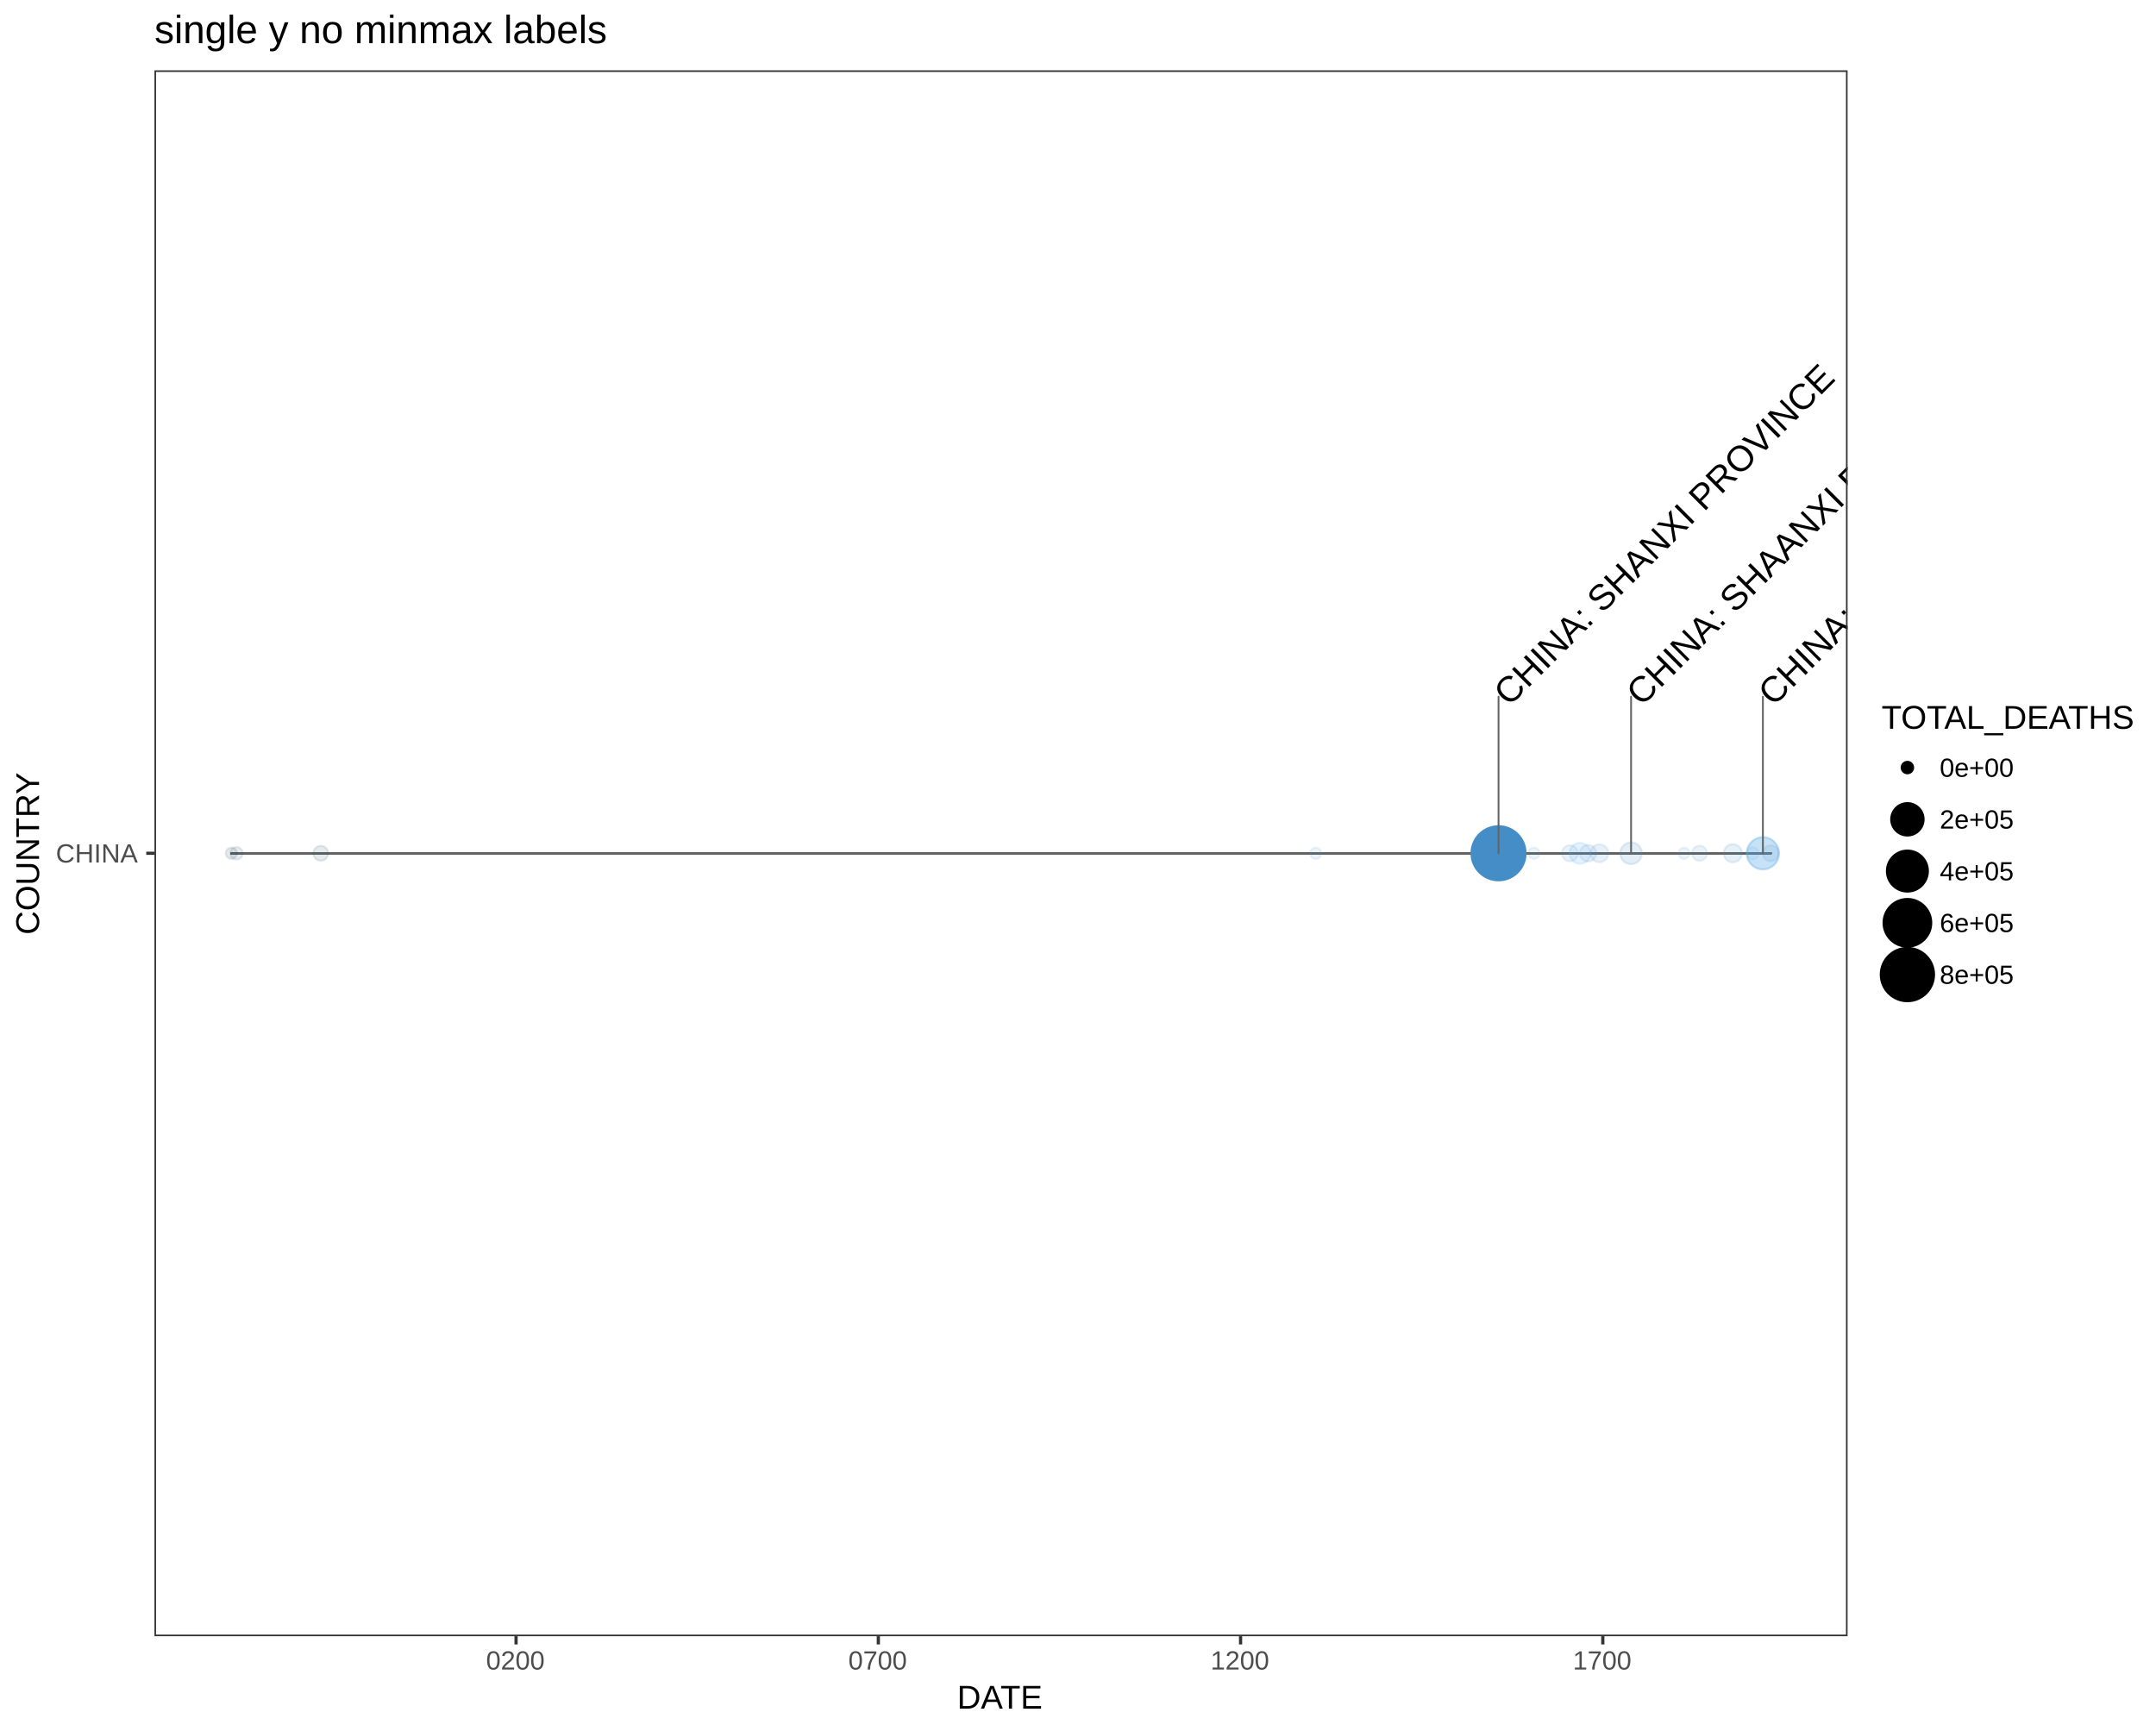
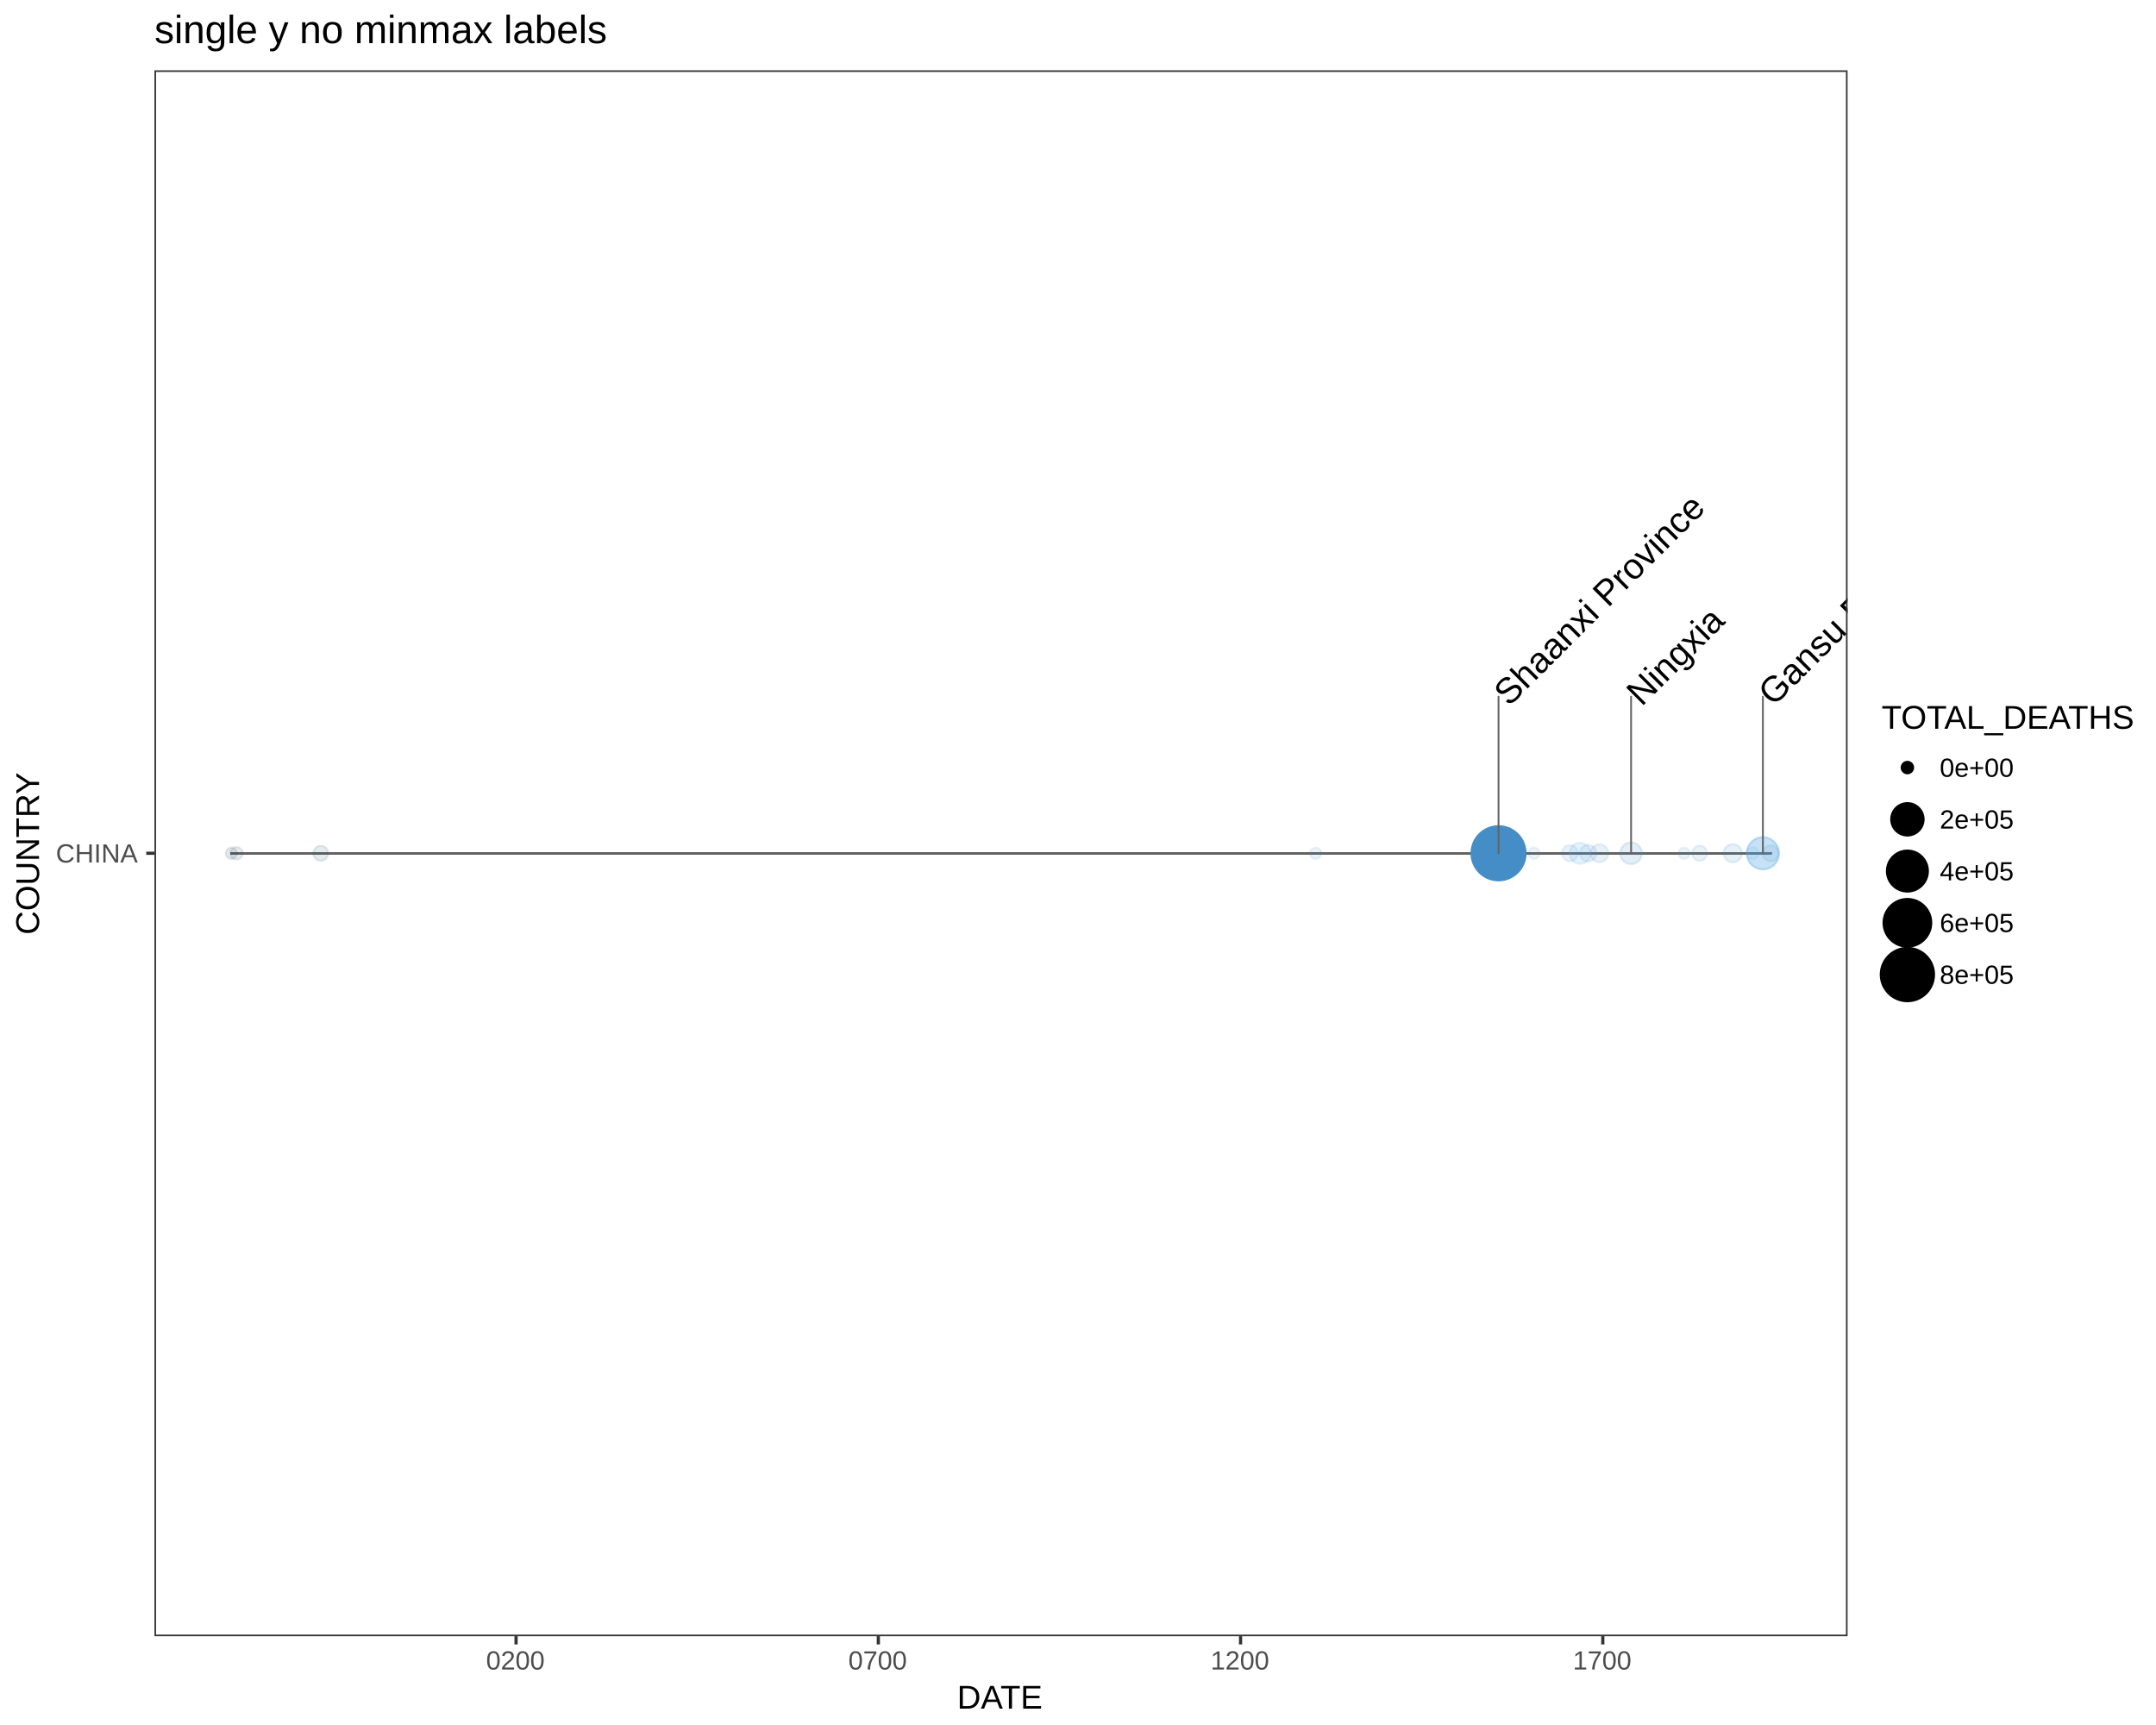
<svg xmlns="http://www.w3.org/2000/svg" viewBox="0 0 720.00 576.00">
  <defs>
    <style type="text/css">
    line, polyline, path, rect, circle {
      fill: none;
      stroke: #000000;
      stroke-linecap: round;
      stroke-linejoin: round;
      stroke-miterlimit: 10.00;
    }
  </style>
  </defs>
  <rect width="100%" height="100%" style="stroke: none; fill: #FFFFFF;" />
  <rect x="-0.00" y="0.00" width="720.00" height="576.00" style="stroke-width: 1.07; stroke: #FFFFFF; fill: #FFFFFF;" />
  <defs>
    <clipPath id="cpNTEuNTc5OXw2MTYuOTk3fDU0Ni4zNnwyMy40NzY3">
      <rect x="51.58" y="23.48" width="565.42" height="522.88" />
    </clipPath>
  </defs>
  <rect x="51.58" y="23.48" width="565.42" height="522.88" style="stroke-width: 1.07; stroke: none; fill: #FFFFFF;" clip-path="url(#cpNTEuNTc5OXw2MTYuOTk3fDU0Ni4zNnwyMy40NzY3)" />
  <line x1="77.28" y1="284.92" x2="591.30" y2="284.92" style="stroke-width: 0.75; stroke: #636363;" clip-path="url(#cpNTEuNTc5OXw2MTYuOTk3fDU0Ni4zNnwyMy40NzY3)" />
  <line x1="77.28" y1="284.92" x2="591.30" y2="284.92" style="stroke-width: 0.75; stroke: #636363;" clip-path="url(#cpNTEuNTc5OXw2MTYuOTk3fDU0Ni4zNnwyMy40NzY3)" />
  <line x1="77.28" y1="284.92" x2="591.30" y2="284.92" style="stroke-width: 0.75; stroke: #636363;" clip-path="url(#cpNTEuNTc5OXw2MTYuOTk3fDU0Ni4zNnwyMy40NzY3)" />
  <line x1="77.28" y1="284.92" x2="591.30" y2="284.92" style="stroke-width: 0.75; stroke: #636363;" clip-path="url(#cpNTEuNTc5OXw2MTYuOTk3fDU0Ni4zNnwyMy40NzY3)" />
  <line x1="77.28" y1="284.92" x2="591.30" y2="284.92" style="stroke-width: 0.75; stroke: #636363;" clip-path="url(#cpNTEuNTc5OXw2MTYuOTk3fDU0Ni4zNnwyMy40NzY3)" />
  <line x1="77.28" y1="284.92" x2="591.30" y2="284.92" style="stroke-width: 0.75; stroke: #636363;" clip-path="url(#cpNTEuNTc5OXw2MTYuOTk3fDU0Ni4zNnwyMy40NzY3)" />
  <line x1="77.28" y1="284.92" x2="591.30" y2="284.92" style="stroke-width: 0.75; stroke: #636363;" clip-path="url(#cpNTEuNTc5OXw2MTYuOTk3fDU0Ni4zNnwyMy40NzY3)" />
  <line x1="77.28" y1="284.92" x2="591.30" y2="284.92" style="stroke-width: 0.75; stroke: #636363;" clip-path="url(#cpNTEuNTc5OXw2MTYuOTk3fDU0Ni4zNnwyMy40NzY3)" />
  <line x1="77.28" y1="284.92" x2="591.30" y2="284.92" style="stroke-width: 0.75; stroke: #636363;" clip-path="url(#cpNTEuNTc5OXw2MTYuOTk3fDU0Ni4zNnwyMy40NzY3)" />
  <line x1="77.28" y1="284.92" x2="591.30" y2="284.92" style="stroke-width: 0.75; stroke: #636363;" clip-path="url(#cpNTEuNTc5OXw2MTYuOTk3fDU0Ni4zNnwyMy40NzY3)" />
  <line x1="77.28" y1="284.92" x2="591.30" y2="284.92" style="stroke-width: 0.75; stroke: #636363;" clip-path="url(#cpNTEuNTc5OXw2MTYuOTk3fDU0Ni4zNnwyMy40NzY3)" />
  <line x1="77.28" y1="284.92" x2="591.30" y2="284.92" style="stroke-width: 0.75; stroke: #636363;" clip-path="url(#cpNTEuNTc5OXw2MTYuOTk3fDU0Ni4zNnwyMy40NzY3)" />
  <line x1="77.28" y1="284.92" x2="591.30" y2="284.92" style="stroke-width: 0.75; stroke: #636363;" clip-path="url(#cpNTEuNTc5OXw2MTYuOTk3fDU0Ni4zNnwyMy40NzY3)" />
  <line x1="77.28" y1="284.92" x2="591.30" y2="284.92" style="stroke-width: 0.75; stroke: #636363;" clip-path="url(#cpNTEuNTc5OXw2MTYuOTk3fDU0Ni4zNnwyMy40NzY3)" />
  <line x1="77.28" y1="284.92" x2="591.30" y2="284.92" style="stroke-width: 0.75; stroke: #636363;" clip-path="url(#cpNTEuNTc5OXw2MTYuOTk3fDU0Ni4zNnwyMy40NzY3)" />
  <line x1="77.28" y1="284.92" x2="591.30" y2="284.92" style="stroke-width: 0.75; stroke: #636363;" clip-path="url(#cpNTEuNTc5OXw2MTYuOTk3fDU0Ni4zNnwyMy40NzY3)" />
  <line x1="77.28" y1="284.92" x2="591.30" y2="284.92" style="stroke-width: 0.75; stroke: #636363;" clip-path="url(#cpNTEuNTc5OXw2MTYuOTk3fDU0Ni4zNnwyMy40NzY3)" />
  <circle cx="439.38" cy="284.92" r="1.42pt" style="stroke-width: 0.71; stroke: #448DC6; stroke-opacity: 0.10; fill: #448DC6; fill-opacity: 0.10;" clip-path="url(#cpNTEuNTc5OXw2MTYuOTk3fDU0Ni4zNnwyMy40NzY3)" />
  <circle cx="500.44" cy="284.92" r="6.76pt" style="stroke-width: 0.71; stroke: #448DC6; fill: #448DC6;" clip-path="url(#cpNTEuNTc5OXw2MTYuOTk3fDU0Ni4zNnwyMy40NzY3)" />
  <circle cx="512.28" cy="284.92" r="1.42pt" style="stroke-width: 0.71; stroke: #448DC6; stroke-opacity: 0.10; fill: #448DC6; fill-opacity: 0.10;" clip-path="url(#cpNTEuNTc5OXw2MTYuOTk3fDU0Ni4zNnwyMy40NzY3)" />
  <circle cx="524.27" cy="284.92" r="2.02pt" style="stroke-width: 0.71; stroke: #448DC6; stroke-opacity: 0.11; fill: #448DC6; fill-opacity: 0.11;" clip-path="url(#cpNTEuNTc5OXw2MTYuOTk3fDU0Ni4zNnwyMy40NzY3)" />
  <circle cx="527.66" cy="284.92" r="2.63pt" style="stroke-width: 0.71; stroke: #56B1F7; stroke-opacity: 0.15; fill: #56B1F7; fill-opacity: 0.15;" clip-path="url(#cpNTEuNTc5OXw2MTYuOTk3fDU0Ni4zNnwyMy40NzY3)" />
  <circle cx="530.34" cy="284.92" r="2.09pt" style="stroke-width: 0.71; stroke: #448DC6; stroke-opacity: 0.11; fill: #448DC6; fill-opacity: 0.11;" clip-path="url(#cpNTEuNTc5OXw2MTYuOTk3fDU0Ni4zNnwyMy40NzY3)" />
  <circle cx="534.14" cy="284.92" r="2.25pt" style="stroke-width: 0.71; stroke: #448DC6; stroke-opacity: 0.12; fill: #448DC6; fill-opacity: 0.12;" clip-path="url(#cpNTEuNTc5OXw2MTYuOTk3fDU0Ni4zNnwyMy40NzY3)" />
  <circle cx="544.70" cy="284.92" r="2.73pt" style="stroke-width: 0.71; stroke: #448DC6; stroke-opacity: 0.15; fill: #448DC6; fill-opacity: 0.15;" clip-path="url(#cpNTEuNTc5OXw2MTYuOTk3fDU0Ni4zNnwyMy40NzY3)" />
  <circle cx="562.40" cy="284.92" r="1.42pt" style="stroke-width: 0.71; stroke: #448DC6; stroke-opacity: 0.10; fill: #448DC6; fill-opacity: 0.10;" clip-path="url(#cpNTEuNTc5OXw2MTYuOTk3fDU0Ni4zNnwyMy40NzY3)" />
  <circle cx="567.60" cy="284.92" r="1.90pt" style="stroke-width: 0.71; stroke: #448DC6; stroke-opacity: 0.11; fill: #448DC6; fill-opacity: 0.11;" clip-path="url(#cpNTEuNTc5OXw2MTYuOTk3fDU0Ni4zNnwyMy40NzY3)" />
  <circle cx="578.69" cy="284.92" r="2.29pt" style="stroke-width: 0.71; stroke: #448DC6; stroke-opacity: 0.13; fill: #448DC6; fill-opacity: 0.13;" clip-path="url(#cpNTEuNTc5OXw2MTYuOTk3fDU0Ni4zNnwyMy40NzY3)" />
  <circle cx="585.34" cy="284.92" r="1.52pt" style="stroke-width: 0.71; stroke: #4FA2E3; stroke-opacity: 0.10; fill: #4FA2E3; fill-opacity: 0.10;" clip-path="url(#cpNTEuNTc5OXw2MTYuOTk3fDU0Ni4zNnwyMy40NzY3)" />
  <circle cx="588.72" cy="284.92" r="4.04pt" style="stroke-width: 0.71; stroke: #4FA2E3; stroke-opacity: 0.32; fill: #4FA2E3; fill-opacity: 0.32;" clip-path="url(#cpNTEuNTc5OXw2MTYuOTk3fDU0Ni4zNnwyMy40NzY3)" />
  <circle cx="591.30" cy="284.92" r="2.01pt" style="stroke-width: 0.71; stroke: #448DC6; stroke-opacity: 0.11; fill: #448DC6; fill-opacity: 0.11;" clip-path="url(#cpNTEuNTc5OXw2MTYuOTk3fDU0Ni4zNnwyMy40NzY3)" />
  <circle cx="77.28" cy="284.92" r="1.42pt" style="stroke-width: 0.71; stroke: #132B43; stroke-opacity: 0.10; fill: #132B43; fill-opacity: 0.10;" clip-path="url(#cpNTEuNTc5OXw2MTYuOTk3fDU0Ni4zNnwyMy40NzY3)" />
  <circle cx="78.99" cy="284.92" r="1.58pt" style="stroke-width: 0.71; stroke: #22496C; stroke-opacity: 0.10; fill: #22496C; fill-opacity: 0.10;" clip-path="url(#cpNTEuNTc5OXw2MTYuOTk3fDU0Ni4zNnwyMy40NzY3)" />
  <circle cx="107.12" cy="284.92" r="1.87pt" style="stroke-width: 0.71; stroke: #22496C; stroke-opacity: 0.11; fill: #22496C; fill-opacity: 0.11;" clip-path="url(#cpNTEuNTc5OXw2MTYuOTk3fDU0Ni4zNnwyMy40NzY3)" />
  <line x1="500.44" y1="284.92" x2="500.44" y2="232.63" style="stroke-width: 0.60; stroke: #636363;" clip-path="url(#cpNTEuNTc5OXw2MTYuOTk3fDU0Ni4zNnwyMy40NzY3)" />
  <line x1="544.70" y1="284.92" x2="544.70" y2="232.63" style="stroke-width: 0.60; stroke: #636363;" clip-path="url(#cpNTEuNTc5OXw2MTYuOTk3fDU0Ni4zNnwyMy40NzY3)" />
  <line x1="588.72" y1="284.92" x2="588.72" y2="232.63" style="stroke-width: 0.60; stroke: #636363;" clip-path="url(#cpNTEuNTc5OXw2MTYuOTk3fDU0Ni4zNnwyMy40NzY3)" />
  <g clip-path="url(#cpNTEuNTc5OXw2MTYuOTk3fDU0Ni4zNnwyMy40NzY3)">
-     <text transform="translate(503.94,236.13) rotate(-45)" style="font-size: 12.00px; font-family: Liberation Sans;" textLength="158.03px" lengthAdjust="spacingAndGlyphs">CHINA:  SHANXI PROVINCE</text>
+     <text transform="translate(503.94,236.13) rotate(-45)" style="font-size: 12.00px; font-family: Liberation Sans;" textLength="93.39px" lengthAdjust="spacingAndGlyphs">Shaanxi Province</text>
  </g>
  <g clip-path="url(#cpNTEuNTc5OXw2MTYuOTk3fDU0Ni4zNnwyMy40NzY3)">
-     <text transform="translate(548.20,236.13) rotate(-45)" style="font-size: 12.00px; font-family: Liberation Sans;" textLength="166.03px" lengthAdjust="spacingAndGlyphs">CHINA:  SHAANXI PROVINCE</text>
+     <text transform="translate(548.20,236.13) rotate(-45)" style="font-size: 12.00px; font-family: Liberation Sans;" textLength="40.02px" lengthAdjust="spacingAndGlyphs">Ningxia</text>
  </g>
  <g clip-path="url(#cpNTEuNTc5OXw2MTYuOTk3fDU0Ni4zNnwyMy40NzY3)">
-     <text transform="translate(592.22,236.13) rotate(-45)" style="font-size: 12.00px; font-family: Liberation Sans;" textLength="234.02px" lengthAdjust="spacingAndGlyphs">CHINA:  FUJIAN PROVINCE:  OFF COAST</text>
+     <text transform="translate(592.22,236.13) rotate(-45)" style="font-size: 12.00px; font-family: Liberation Sans;" textLength="178.76px" lengthAdjust="spacingAndGlyphs">Gansu Province, Shanxi Province</text>
  </g>
  <rect x="51.58" y="23.48" width="565.42" height="522.88" style="stroke-width: 1.07; stroke: #333333;" clip-path="url(#cpNTEuNTc5OXw2MTYuOTk3fDU0Ni4zNnwyMy40NzY3)" />
  <defs>
    <clipPath id="cpMHw3MjB8NTc2fDA=">
      <rect x="0.00" y="0.00" width="720.00" height="576.00" />
    </clipPath>
  </defs>
  <g clip-path="url(#cpMHw3MjB8NTc2fDA=)">
    <text x="18.65" y="288.01" style="font-size: 8.80px; fill: #4D4D4D; font-family: Liberation Sans;" textLength="28.00px" lengthAdjust="spacingAndGlyphs">CHINA</text>
  </g>
  <polyline points="48.84,284.92 51.58,284.92 " style="stroke-width: 1.07; stroke: #333333; stroke-linecap: butt;" clip-path="url(#cpMHw3MjB8NTc2fDA=)" />
  <polyline points="172.34,549.10 172.34,546.36 " style="stroke-width: 1.07; stroke: #333333; stroke-linecap: butt;" clip-path="url(#cpMHw3MjB8NTc2fDA=)" />
  <polyline points="293.32,549.10 293.32,546.36 " style="stroke-width: 1.07; stroke: #333333; stroke-linecap: butt;" clip-path="url(#cpMHw3MjB8NTc2fDA=)" />
  <polyline points="414.29,549.10 414.29,546.36 " style="stroke-width: 1.07; stroke: #333333; stroke-linecap: butt;" clip-path="url(#cpMHw3MjB8NTc2fDA=)" />
  <polyline points="535.26,549.10 535.26,546.36 " style="stroke-width: 1.07; stroke: #333333; stroke-linecap: butt;" clip-path="url(#cpMHw3MjB8NTc2fDA=)" />
  <g clip-path="url(#cpMHw3MjB8NTc2fDA=)">
    <text x="162.33" y="557.48" style="font-size: 8.80px; fill: #4D4D4D; font-family: Liberation Sans;" textLength="20.02px" lengthAdjust="spacingAndGlyphs">0200</text>
  </g>
  <g clip-path="url(#cpMHw3MjB8NTc2fDA=)">
    <text x="283.31" y="557.48" style="font-size: 8.80px; fill: #4D4D4D; font-family: Liberation Sans;" textLength="20.02px" lengthAdjust="spacingAndGlyphs">0700</text>
  </g>
  <g clip-path="url(#cpMHw3MjB8NTc2fDA=)">
    <text x="404.28" y="557.48" style="font-size: 8.80px; fill: #4D4D4D; font-family: Liberation Sans;" textLength="20.02px" lengthAdjust="spacingAndGlyphs">1200</text>
  </g>
  <g clip-path="url(#cpMHw3MjB8NTc2fDA=)">
    <text x="525.25" y="557.48" style="font-size: 8.80px; fill: #4D4D4D; font-family: Liberation Sans;" textLength="20.02px" lengthAdjust="spacingAndGlyphs">1700</text>
  </g>
  <g clip-path="url(#cpMHw3MjB8NTc2fDA=)">
    <text x="319.62" y="570.52" style="font-size: 11.00px; font-family: Liberation Sans;" textLength="29.34px" lengthAdjust="spacingAndGlyphs">DATE</text>
  </g>
  <g clip-path="url(#cpMHw3MjB8NTc2fDA=)">
    <text transform="translate(13.04,312.11) rotate(-90)" style="font-size: 11.00px; font-family: Liberation Sans;" textLength="54.39px" lengthAdjust="spacingAndGlyphs">COUNTRY</text>
  </g>
  <rect x="628.34" y="235.78" width="86.18" height="98.28" style="stroke-width: 1.07; stroke: none; fill: #FFFFFF;" clip-path="url(#cpMHw3MjB8NTc2fDA=)" />
  <g clip-path="url(#cpMHw3MjB8NTc2fDA=)">
    <text x="628.34" y="243.34" style="font-size: 11.00px; font-family: Liberation Sans;" textLength="86.18px" lengthAdjust="spacingAndGlyphs">TOTAL_DEATHS</text>
  </g>
  <rect x="628.34" y="247.66" width="17.28" height="17.28" style="stroke-width: 1.07; stroke: none; fill: #FFFFFF;" clip-path="url(#cpMHw3MjB8NTc2fDA=)" />
  <circle cx="636.98" cy="256.30" r="1.42pt" style="stroke-width: 0.71; fill: #000000;" clip-path="url(#cpMHw3MjB8NTc2fDA=)" />
  <g clip-path="url(#cpMHw3MjB8NTc2fDA=)">
    <text x="636.14" y="257.33" style="font-size: 2.85px; font-family: Liberation Sans;" textLength="1.67px" lengthAdjust="spacingAndGlyphs">a</text>
  </g>
  <rect x="628.34" y="264.94" width="17.28" height="17.28" style="stroke-width: 1.07; stroke: none; fill: #FFFFFF;" clip-path="url(#cpMHw3MjB8NTc2fDA=)" />
  <circle cx="636.98" cy="273.58" r="4.04pt" style="stroke-width: 0.71; fill: #000000;" clip-path="url(#cpMHw3MjB8NTc2fDA=)" />
  <g clip-path="url(#cpMHw3MjB8NTc2fDA=)">
    <text x="634.20" y="277.02" style="font-size: 9.83px; font-family: Liberation Sans;" textLength="5.56px" lengthAdjust="spacingAndGlyphs">a</text>
  </g>
  <rect x="628.34" y="282.22" width="17.28" height="17.28" style="stroke-width: 1.07; stroke: none; fill: #FFFFFF;" clip-path="url(#cpMHw3MjB8NTc2fDA=)" />
  <circle cx="636.98" cy="290.86" r="5.12pt" style="stroke-width: 0.71; fill: #000000;" clip-path="url(#cpMHw3MjB8NTc2fDA=)" />
  <g clip-path="url(#cpMHw3MjB8NTc2fDA=)">
    <text x="633.36" y="295.33" style="font-size: 12.72px; font-family: Liberation Sans;" textLength="7.23px" lengthAdjust="spacingAndGlyphs">a</text>
  </g>
  <rect x="628.34" y="299.50" width="17.28" height="17.28" style="stroke-width: 1.07; stroke: none; fill: #FFFFFF;" clip-path="url(#cpMHw3MjB8NTc2fDA=)" />
  <circle cx="636.98" cy="308.14" r="5.96pt" style="stroke-width: 0.71; fill: #000000;" clip-path="url(#cpMHw3MjB8NTc2fDA=)" />
  <g clip-path="url(#cpMHw3MjB8NTc2fDA=)">
    <text x="632.80" y="313.30" style="font-size: 14.94px; font-family: Liberation Sans;" textLength="8.34px" lengthAdjust="spacingAndGlyphs">a</text>
  </g>
  <rect x="628.34" y="316.78" width="17.28" height="17.28" style="stroke-width: 1.07; stroke: none; fill: #FFFFFF;" clip-path="url(#cpMHw3MjB8NTc2fDA=)" />
  <circle cx="636.98" cy="325.42" r="6.66pt" style="stroke-width: 0.71; fill: #000000;" clip-path="url(#cpMHw3MjB8NTc2fDA=)" />
  <g clip-path="url(#cpMHw3MjB8NTc2fDA=)">
    <text x="632.25" y="331.27" style="font-size: 16.81px; font-family: Liberation Sans;" textLength="9.45px" lengthAdjust="spacingAndGlyphs">a</text>
  </g>
  <g clip-path="url(#cpMHw3MjB8NTc2fDA=)">
    <text x="647.78" y="259.39" style="font-size: 8.80px; font-family: Liberation Sans;" textLength="25.28px" lengthAdjust="spacingAndGlyphs">0e+00</text>
  </g>
  <g clip-path="url(#cpMHw3MjB8NTc2fDA=)">
    <text x="647.78" y="276.67" style="font-size: 8.80px; font-family: Liberation Sans;" textLength="25.28px" lengthAdjust="spacingAndGlyphs">2e+05</text>
  </g>
  <g clip-path="url(#cpMHw3MjB8NTc2fDA=)">
    <text x="647.78" y="293.95" style="font-size: 8.80px; font-family: Liberation Sans;" textLength="25.28px" lengthAdjust="spacingAndGlyphs">4e+05</text>
  </g>
  <g clip-path="url(#cpMHw3MjB8NTc2fDA=)">
    <text x="647.78" y="311.23" style="font-size: 8.80px; font-family: Liberation Sans;" textLength="25.28px" lengthAdjust="spacingAndGlyphs">6e+05</text>
  </g>
  <g clip-path="url(#cpMHw3MjB8NTc2fDA=)">
    <text x="647.78" y="328.51" style="font-size: 8.80px; font-family: Liberation Sans;" textLength="25.28px" lengthAdjust="spacingAndGlyphs">8e+05</text>
  </g>
  <g clip-path="url(#cpMHw3MjB8NTc2fDA=)">
    <text x="51.58" y="14.42" style="font-size: 13.20px; font-family: Liberation Sans;" textLength="148.85px" lengthAdjust="spacingAndGlyphs">single y no minmax labels</text>
  </g>
</svg>
